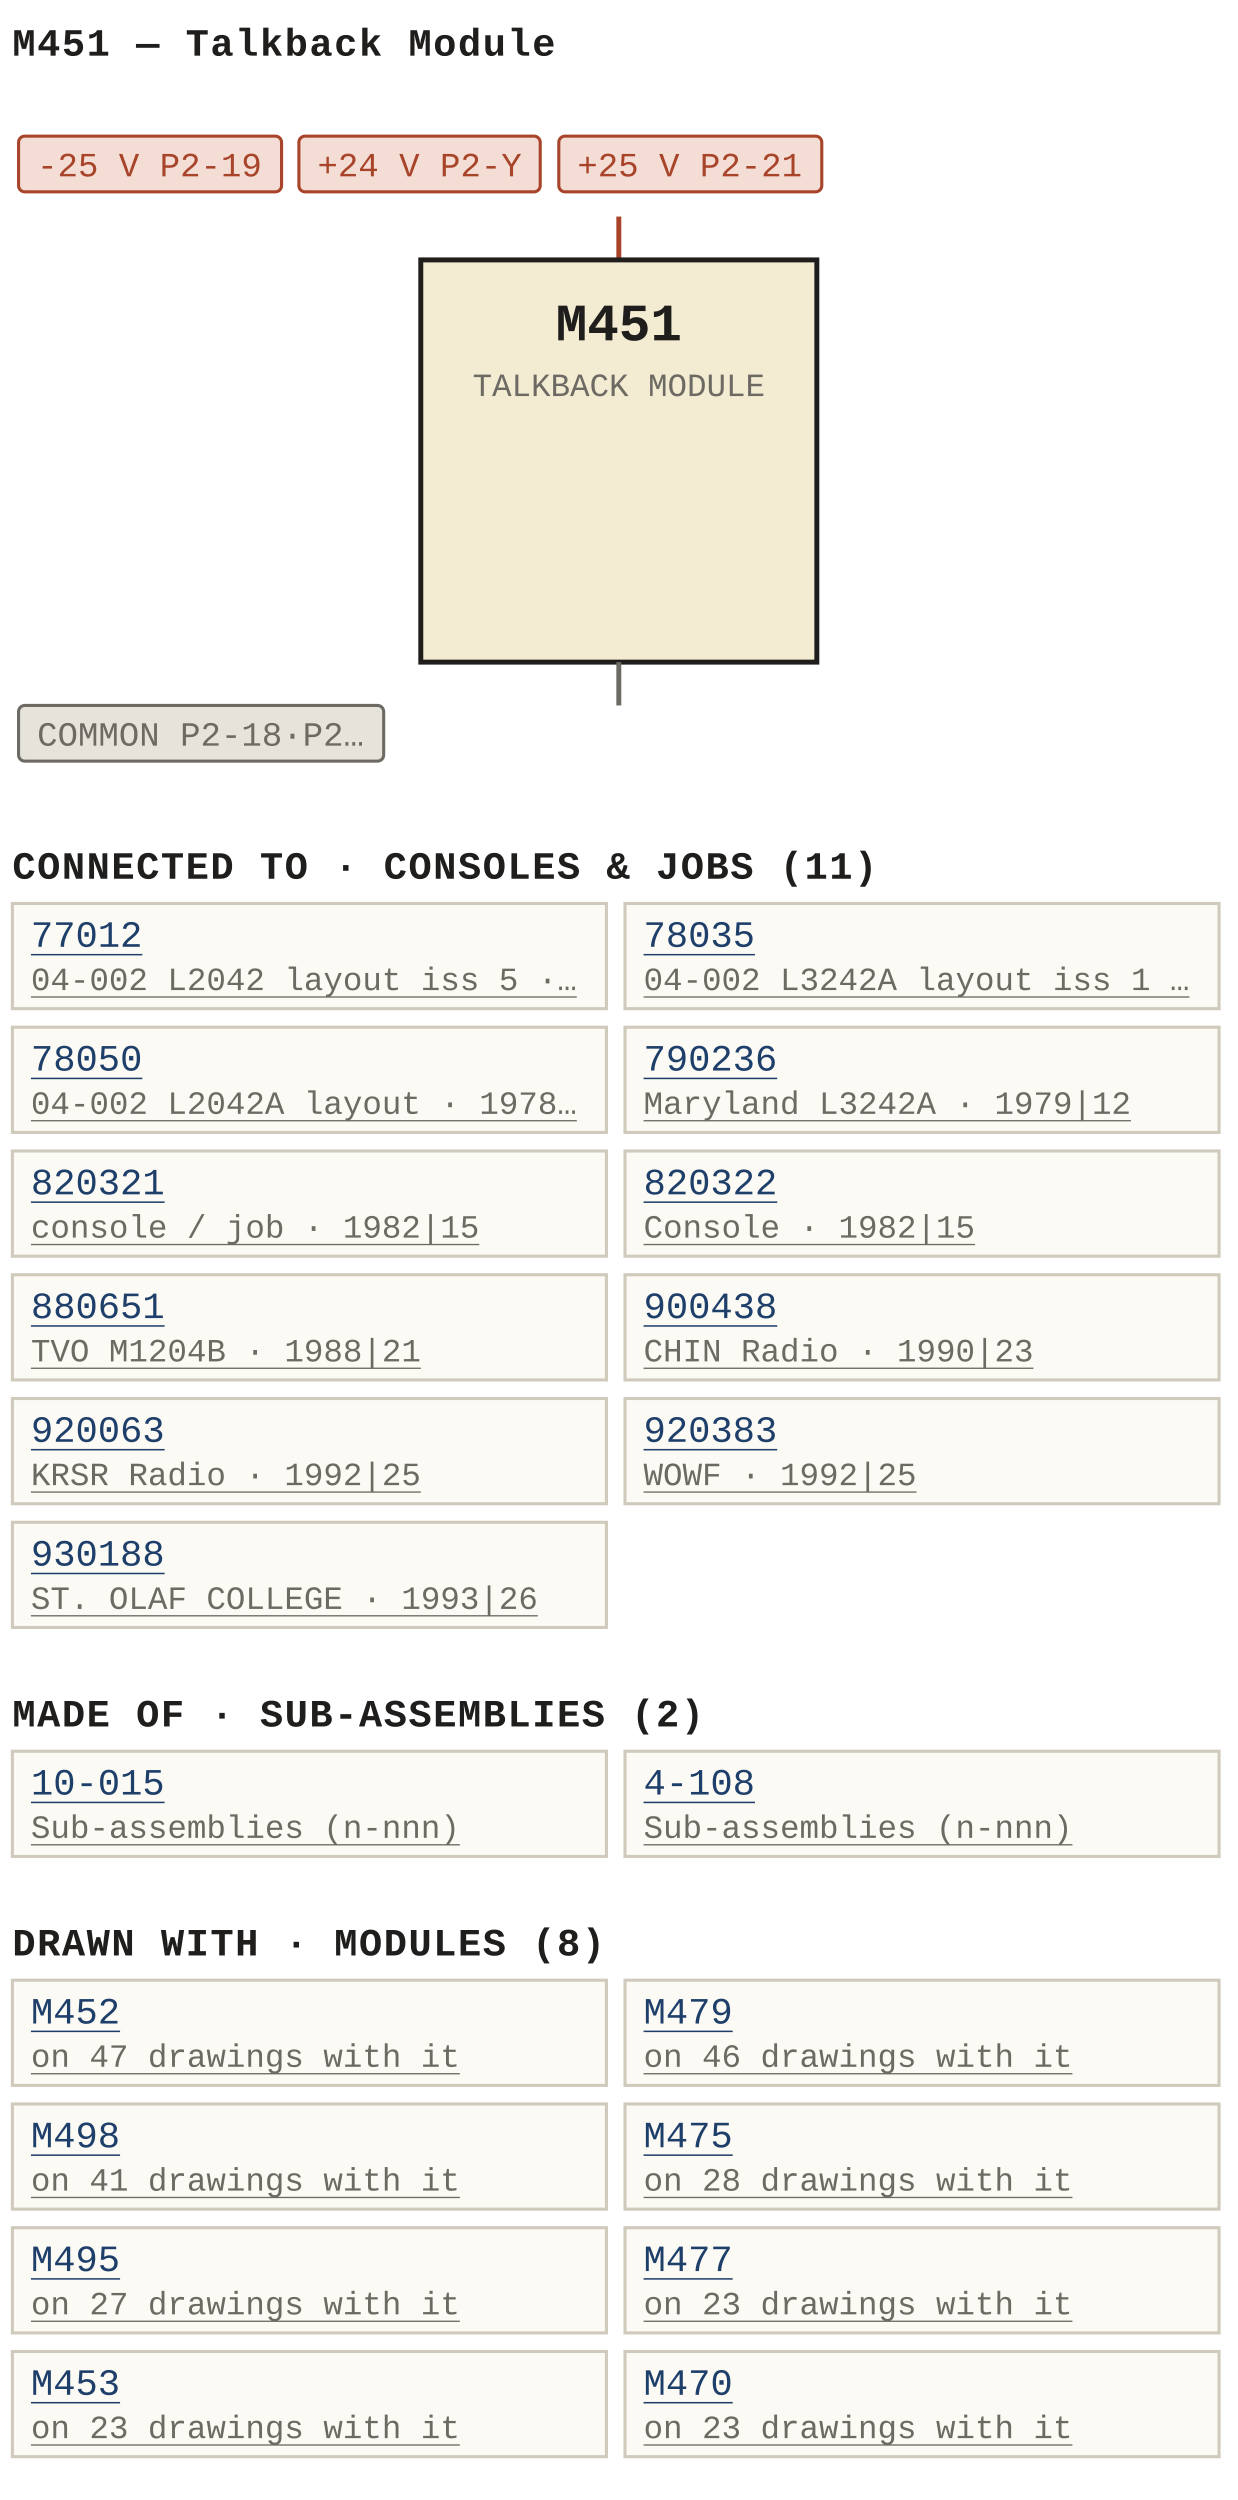
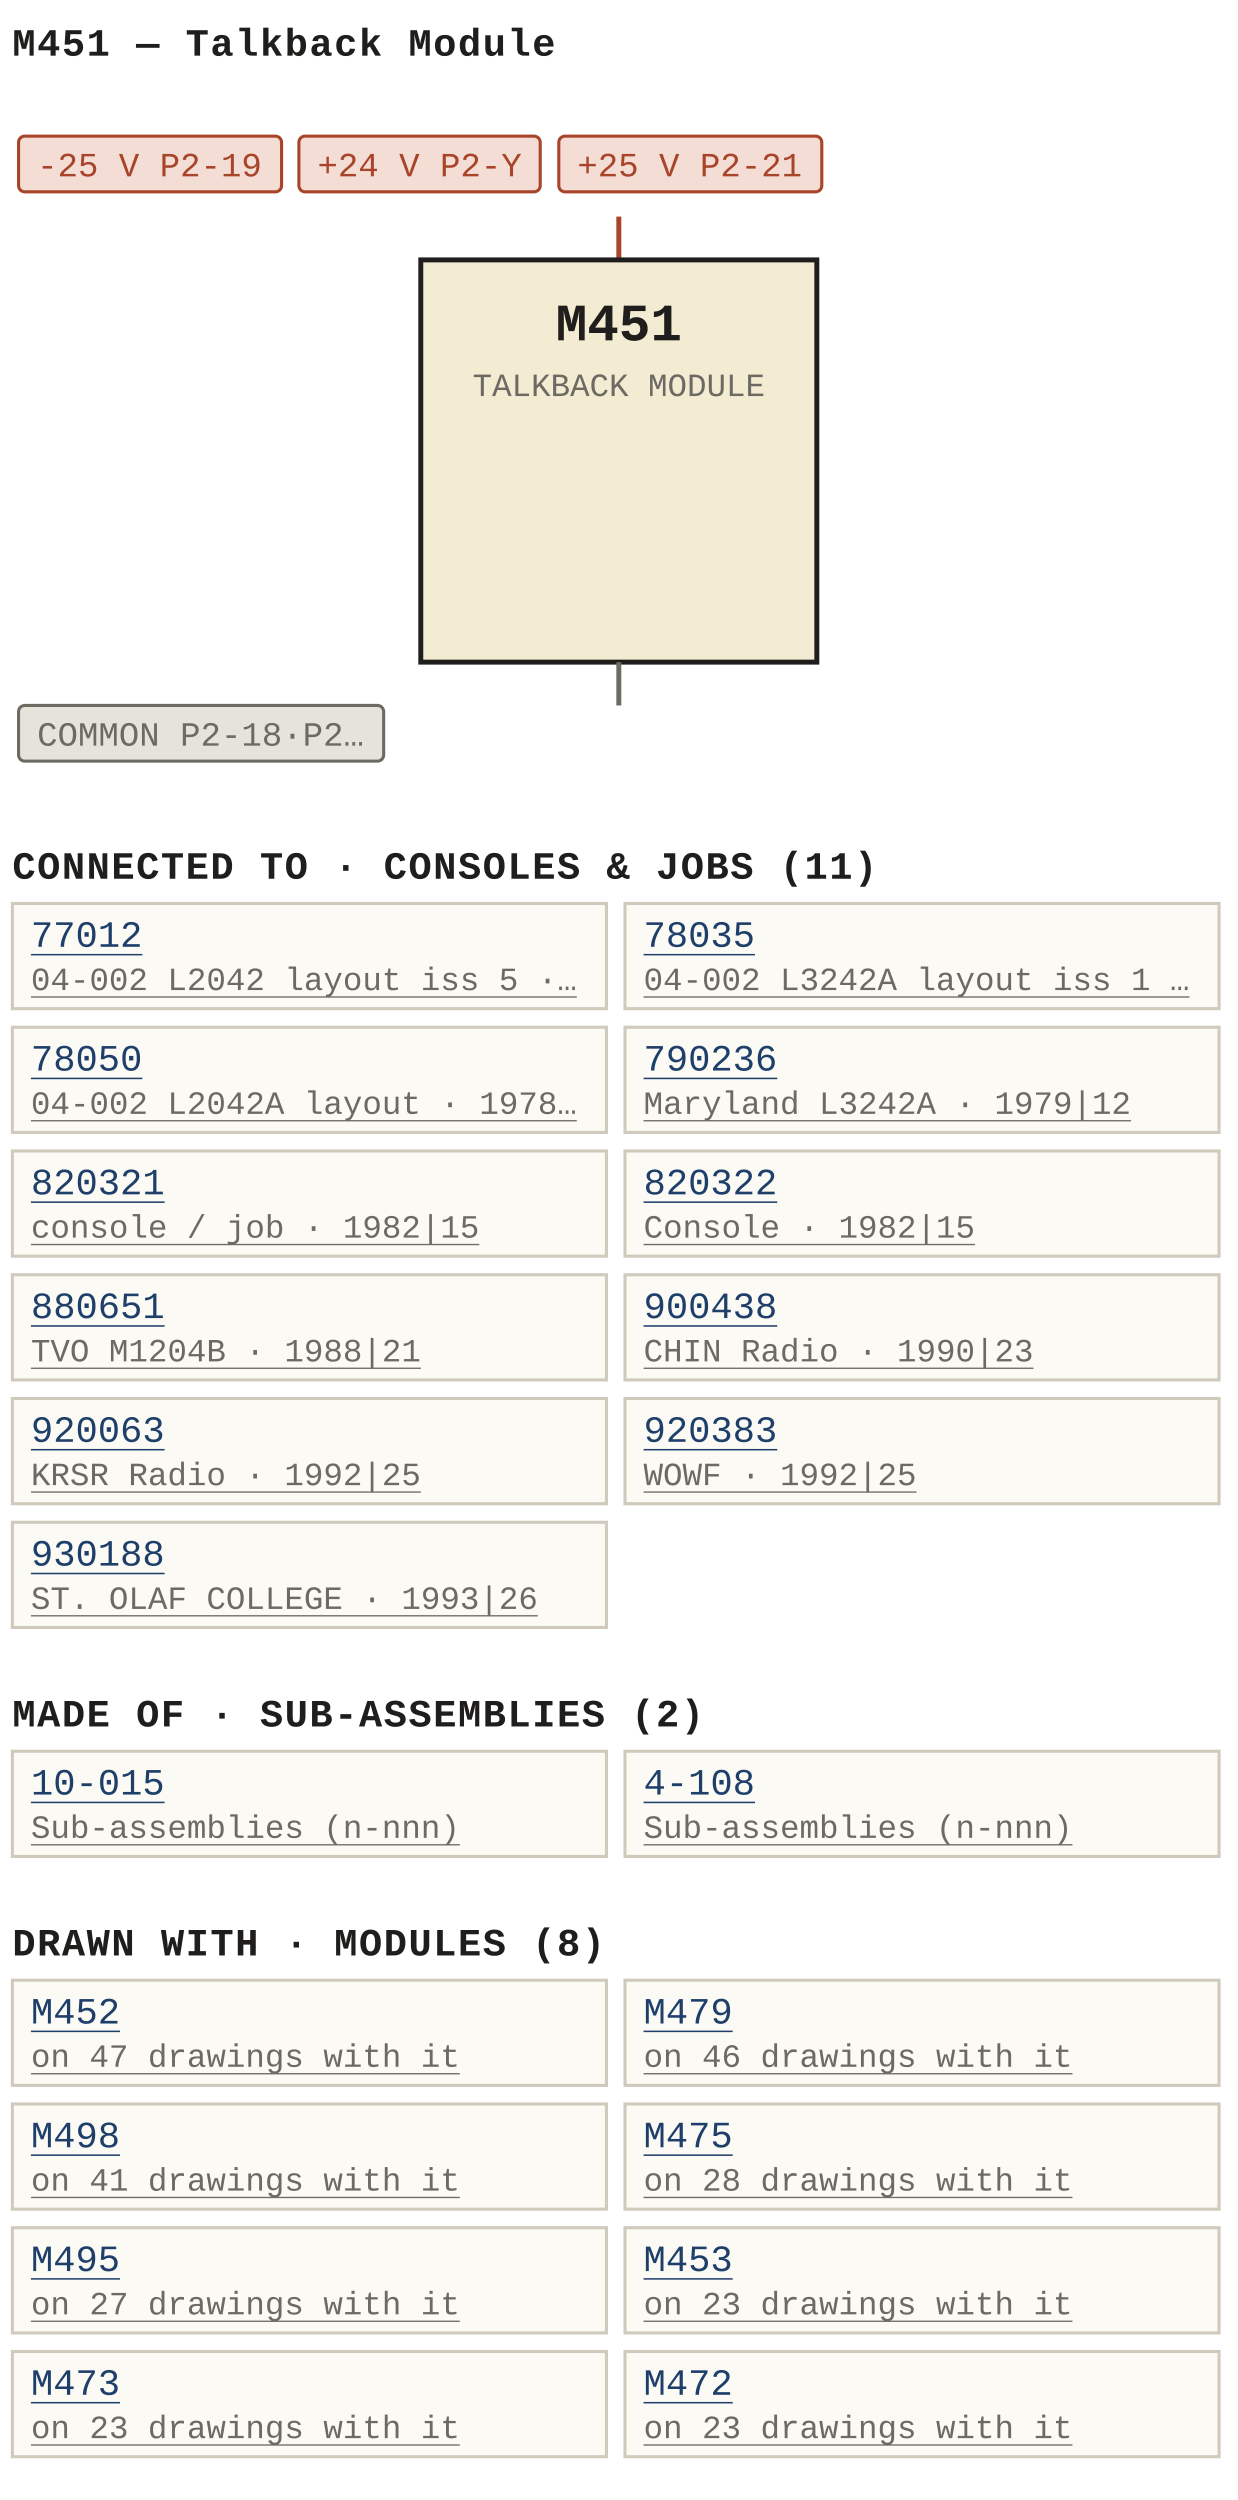
<svg xmlns="http://www.w3.org/2000/svg" class="wp" viewBox="0 0 400 808" width="400" height="808" role="img" aria-label="M451 connections" style="width:100%;max-width:500px;height:auto;background:#fbfaf4">
  <style>.wp text{font-family:"Courier Prime","Courier New",Courier,monospace;fill:#1f1e1c;font-size:12px} .wp .f{fill:#6d6a63;font-size:10.5px} .wp .h{font-size:12.5px;font-weight:700;letter-spacing:.04em} .wp .b{font-size:17px;font-weight:700} .wp a text{fill:#1f3f6b;text-decoration:underline} .wp a:hover rect{fill:#efe9d2}</style>
  <text x="4" y="18" class="h">M451 — Talkback Module</text>
  <rect x="6" y="44" width="85" height="18" rx="2" fill="#f3ddd5" stroke="#a8442a" />
  <text x="12" y="57" style="font-size:11px;fill:#a8442a">-25 V P2-19</text>
  <rect x="96.6" y="44" width="78" height="18" rx="2" fill="#f3ddd5" stroke="#a8442a" />
  <text x="102.6" y="57" style="font-size:11px;fill:#a8442a">+24 V P2-Y</text>
  <rect x="180.6" y="44" width="85" height="18" rx="2" fill="#f3ddd5" stroke="#a8442a" />
  <text x="186.6" y="57" style="font-size:11px;fill:#a8442a">+25 V P2-21</text>
  <line x1="200.0" y1="70" x2="200.0" y2="84" stroke="#a8442a" stroke-width="1.6" />
  <rect x="136" y="84" width="128" height="130" fill="#f4ecd2" stroke="#1f1e1c" stroke-width="1.6" />
  <text x="200.0" y="110" class="b" text-anchor="middle">M451</text>
  <text x="200.0" y="128" class="f" text-anchor="middle">TALKBACK MODULE</text>
  <line x1="200.0" y1="214" x2="200.0" y2="228" stroke="#6d6a63" stroke-width="1.6" />
  <rect x="6" y="228" width="118" height="18" rx="2" fill="#e6e3da" stroke="#6d6a63" />
  <text x="12" y="241" style="font-size:11px;fill:#6d6a63">COMMON P2-18·P2…</text>
  <text x="4" y="284" class="h">CONNECTED TO · CONSOLES &amp; JOBS (11)</text>
  <a href="../../PAGES/Job-77012.html">
    <rect x="4" y="292" width="192" height="34" fill="#fbfaf4" stroke="#cfcabc" />
    <text x="10" y="306">77012</text>
    <text x="10" y="320" class="f">04-002 L2042 layout iss 5 ·…</text>
  </a>
  <a href="../../PAGES/Job-78035.html">
    <rect x="202" y="292" width="192" height="34" fill="#fbfaf4" stroke="#cfcabc" />
    <text x="208" y="306">78035</text>
    <text x="208" y="320" class="f">04-002 L3242A layout iss 1 …</text>
  </a>
  <a href="../../PAGES/Job-78050.html">
    <rect x="4" y="332" width="192" height="34" fill="#fbfaf4" stroke="#cfcabc" />
    <text x="10" y="346">78050</text>
    <text x="10" y="360" class="f">04-002 L2042A layout · 1978…</text>
  </a>
  <a href="../../PAGES/Job-790236.html">
    <rect x="202" y="332" width="192" height="34" fill="#fbfaf4" stroke="#cfcabc" />
    <text x="208" y="346">790236</text>
    <text x="208" y="360" class="f">Maryland L3242A · 1979|12</text>
  </a>
  <a href="../../PAGES/Job-820321.html">
    <rect x="4" y="372" width="192" height="34" fill="#fbfaf4" stroke="#cfcabc" />
    <text x="10" y="386">820321</text>
    <text x="10" y="400" class="f">console / job · 1982|15</text>
  </a>
  <a href="../../PAGES/Job-820322.html">
    <rect x="202" y="372" width="192" height="34" fill="#fbfaf4" stroke="#cfcabc" />
    <text x="208" y="386">820322</text>
    <text x="208" y="400" class="f">Console · 1982|15</text>
  </a>
  <a href="../../PAGES/Job-880651.html">
    <rect x="4" y="412" width="192" height="34" fill="#fbfaf4" stroke="#cfcabc" />
    <text x="10" y="426">880651</text>
    <text x="10" y="440" class="f">TVO M1204B · 1988|21</text>
  </a>
  <a href="../../PAGES/Job-900438.html">
    <rect x="202" y="412" width="192" height="34" fill="#fbfaf4" stroke="#cfcabc" />
    <text x="208" y="426">900438</text>
    <text x="208" y="440" class="f">CHIN Radio · 1990|23</text>
  </a>
  <a href="../../PAGES/Job-920063.html">
    <rect x="4" y="452" width="192" height="34" fill="#fbfaf4" stroke="#cfcabc" />
    <text x="10" y="466">920063</text>
    <text x="10" y="480" class="f">KRSR Radio · 1992|25</text>
  </a>
  <a href="../../PAGES/Job-920383.html">
    <rect x="202" y="452" width="192" height="34" fill="#fbfaf4" stroke="#cfcabc" />
    <text x="208" y="466">920383</text>
    <text x="208" y="480" class="f">WOWF · 1992|25</text>
  </a>
  <a href="../../PAGES/Job-930188.html">
    <rect x="4" y="492" width="192" height="34" fill="#fbfaf4" stroke="#cfcabc" />
    <text x="10" y="506">930188</text>
    <text x="10" y="520" class="f">ST. OLAF COLLEGE · 1993|26</text>
  </a>
  <text x="4" y="558" class="h">MADE OF · SUB-ASSEMBLIES (2)</text>
  <a href="../../PAGES/Register-Sub-assemblies-n-nnn.html#10-015">
    <rect x="4" y="566" width="192" height="34" fill="#fbfaf4" stroke="#cfcabc" />
    <text x="10" y="580">10-015</text>
    <text x="10" y="594" class="f">Sub-assemblies (n-nnn)</text>
  </a>
  <a href="../../PAGES/Register-Sub-assemblies-n-nnn.html#4-108">
    <rect x="202" y="566" width="192" height="34" fill="#fbfaf4" stroke="#cfcabc" />
    <text x="208" y="580">4-108</text>
    <text x="208" y="594" class="f">Sub-assemblies (n-nnn)</text>
  </a>
  <text x="4" y="632" class="h">DRAWN WITH · MODULES (8)</text>
  <a href="../../PAGES/M452.html">
    <rect x="4" y="640" width="192" height="34" fill="#fbfaf4" stroke="#cfcabc" />
    <text x="10" y="654">M452</text>
    <text x="10" y="668" class="f">on 47 drawings with it</text>
  </a>
  <a href="../../PAGES/M479.html">
    <rect x="202" y="640" width="192" height="34" fill="#fbfaf4" stroke="#cfcabc" />
    <text x="208" y="654">M479</text>
    <text x="208" y="668" class="f">on 46 drawings with it</text>
  </a>
  <a href="../../PAGES/M498.html">
    <rect x="4" y="680" width="192" height="34" fill="#fbfaf4" stroke="#cfcabc" />
    <text x="10" y="694">M498</text>
    <text x="10" y="708" class="f">on 41 drawings with it</text>
  </a>
  <a href="../../PAGES/M475.html">
    <rect x="202" y="680" width="192" height="34" fill="#fbfaf4" stroke="#cfcabc" />
    <text x="208" y="694">M475</text>
    <text x="208" y="708" class="f">on 28 drawings with it</text>
  </a>
  <a href="../../PAGES/M495.html">
    <rect x="4" y="720" width="192" height="34" fill="#fbfaf4" stroke="#cfcabc" />
    <text x="10" y="734">M495</text>
    <text x="10" y="748" class="f">on 27 drawings with it</text>
  </a>
-   <a href="../../PAGES/M477.html">
+   <a href="../../PAGES/M453.html">
    <rect x="202" y="720" width="192" height="34" fill="#fbfaf4" stroke="#cfcabc" />
-     <text x="208" y="734">M477</text>
+     <text x="208" y="734">M453</text>
    <text x="208" y="748" class="f">on 23 drawings with it</text>
  </a>
-   <a href="../../PAGES/M453.html">
+   <a href="../../PAGES/M473.html">
    <rect x="4" y="760" width="192" height="34" fill="#fbfaf4" stroke="#cfcabc" />
-     <text x="10" y="774">M453</text>
+     <text x="10" y="774">M473</text>
    <text x="10" y="788" class="f">on 23 drawings with it</text>
  </a>
-   <a href="../../PAGES/M470.html">
+   <a href="../../PAGES/M472.html">
    <rect x="202" y="760" width="192" height="34" fill="#fbfaf4" stroke="#cfcabc" />
-     <text x="208" y="774">M470</text>
+     <text x="208" y="774">M472</text>
    <text x="208" y="788" class="f">on 23 drawings with it</text>
  </a>
</svg>
